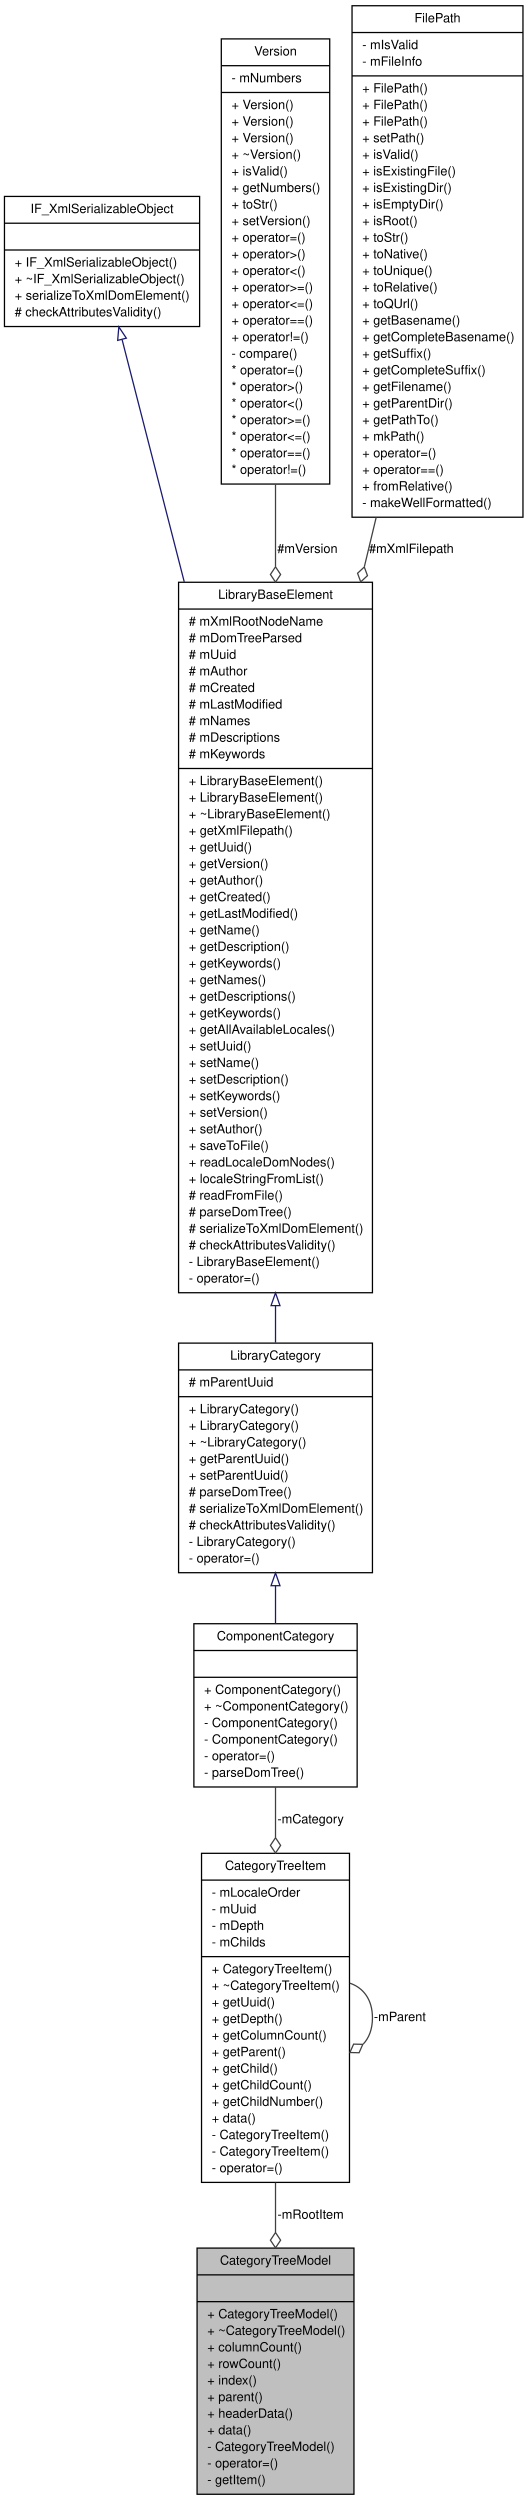
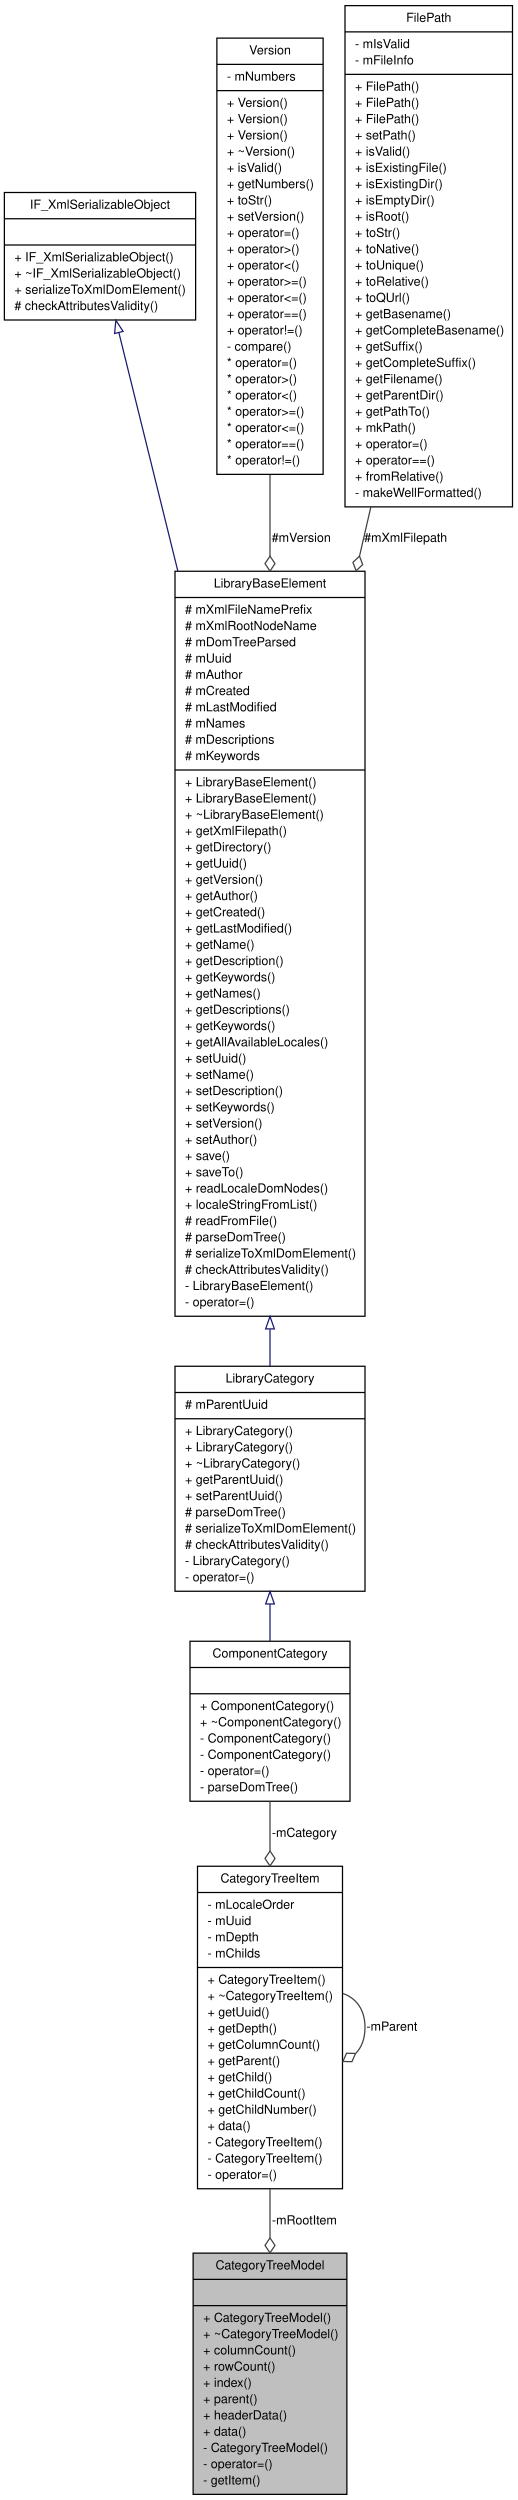
- <svg xmlns="http://www.w3.org/2000/svg" xmlns:xlink="http://www.w3.org/1999/xlink" width="414pt" height="1960pt" viewBox="0.00 0.00 414.00 1960.00">
-   <g id="graph1" class="graph" transform="scale(1 1) rotate(0) translate(4 1956)">
-     <polygon fill="white" stroke="white" points="-4,5 -4,-1956 411,-1956 411,5 -4,5" />
+ <svg xmlns="http://www.w3.org/2000/svg" xmlns:xlink="http://www.w3.org/1999/xlink" width="414pt" height="2000pt" viewBox="0.00 0.00 414.00 2000.00">
+   <g id="graph1" class="graph" transform="scale(1 1) rotate(0) translate(4 1996)">
+     <polygon fill="white" stroke="white" points="-4,5 -4,-1996 411,-1996 411,5 -4,5" />
    <g id="node1" class="node">
      <polygon fill="#bfbfbf" stroke="black" points="150.5,-0.5 150.5,-193.5 273.5,-193.5 273.5,-0.5 150.5,-0.5" />
      <text text-anchor="middle" x="212" y="-180.5" font-family="Helvetica,sans-Serif" font-size="10.00">CategoryTreeModel</text>
      <polyline fill="none" stroke="black" points="150.5,-172.5 273.5,-172.5 " />
      <text text-anchor="middle" x="212" y="-159.5" font-family="Helvetica,sans-Serif" font-size="10.00"> </text>
      <polyline fill="none" stroke="black" points="150.5,-151.5 273.5,-151.5 " />
      <text text-anchor="start" x="158.5" y="-138.5" font-family="Helvetica,sans-Serif" font-size="10.00">+ CategoryTreeModel()</text>
      <text text-anchor="start" x="158.5" y="-125.5" font-family="Helvetica,sans-Serif" font-size="10.00">+ ~CategoryTreeModel()</text>
      <text text-anchor="start" x="158.5" y="-112.5" font-family="Helvetica,sans-Serif" font-size="10.00">+ columnCount()</text>
      <text text-anchor="start" x="158.5" y="-99.5" font-family="Helvetica,sans-Serif" font-size="10.00">+ rowCount()</text>
      <text text-anchor="start" x="158.5" y="-86.5" font-family="Helvetica,sans-Serif" font-size="10.00">+ index()</text>
      <text text-anchor="start" x="158.5" y="-73.5" font-family="Helvetica,sans-Serif" font-size="10.00">+ parent()</text>
      <text text-anchor="start" x="158.5" y="-60.5" font-family="Helvetica,sans-Serif" font-size="10.00">+ headerData()</text>
      <text text-anchor="start" x="158.5" y="-47.5" font-family="Helvetica,sans-Serif" font-size="10.00">+ data()</text>
      <text text-anchor="start" x="158.5" y="-34.5" font-family="Helvetica,sans-Serif" font-size="10.00">- CategoryTreeModel()</text>
      <text text-anchor="start" x="158.5" y="-21.5" font-family="Helvetica,sans-Serif" font-size="10.00">- operator=()</text>
      <text text-anchor="start" x="158.5" y="-8.5" font-family="Helvetica,sans-Serif" font-size="10.00">- getItem()</text>
    </g>
    <g id="node2" class="node">
      <a xlink:href="../../dd/df7/classlibrary_1_1_category_tree_item.html" target="_top" xlink:title="The CategoryTreeItem class. ">
        <polygon fill="white" stroke="black" points="154,-245 154,-503 270,-503 270,-245 154,-245" />
        <text text-anchor="middle" x="212" y="-490" font-family="Helvetica,sans-Serif" font-size="10.00">CategoryTreeItem</text>
        <polyline fill="none" stroke="black" points="154,-482 270,-482 " />
        <text text-anchor="start" x="162" y="-469" font-family="Helvetica,sans-Serif" font-size="10.00">- mLocaleOrder</text>
        <text text-anchor="start" x="162" y="-456" font-family="Helvetica,sans-Serif" font-size="10.00">- mUuid</text>
        <text text-anchor="start" x="162" y="-443" font-family="Helvetica,sans-Serif" font-size="10.00">- mDepth</text>
        <text text-anchor="start" x="162" y="-430" font-family="Helvetica,sans-Serif" font-size="10.00">- mChilds</text>
        <polyline fill="none" stroke="black" points="154,-422 270,-422 " />
        <text text-anchor="start" x="162" y="-409" font-family="Helvetica,sans-Serif" font-size="10.00">+ CategoryTreeItem()</text>
        <text text-anchor="start" x="162" y="-396" font-family="Helvetica,sans-Serif" font-size="10.00">+ ~CategoryTreeItem()</text>
        <text text-anchor="start" x="162" y="-383" font-family="Helvetica,sans-Serif" font-size="10.00">+ getUuid()</text>
        <text text-anchor="start" x="162" y="-370" font-family="Helvetica,sans-Serif" font-size="10.00">+ getDepth()</text>
        <text text-anchor="start" x="162" y="-357" font-family="Helvetica,sans-Serif" font-size="10.00">+ getColumnCount()</text>
        <text text-anchor="start" x="162" y="-344" font-family="Helvetica,sans-Serif" font-size="10.00">+ getParent()</text>
        <text text-anchor="start" x="162" y="-331" font-family="Helvetica,sans-Serif" font-size="10.00">+ getChild()</text>
        <text text-anchor="start" x="162" y="-318" font-family="Helvetica,sans-Serif" font-size="10.00">+ getChildCount()</text>
        <text text-anchor="start" x="162" y="-305" font-family="Helvetica,sans-Serif" font-size="10.00">+ getChildNumber()</text>
        <text text-anchor="start" x="162" y="-292" font-family="Helvetica,sans-Serif" font-size="10.00">+ data()</text>
        <text text-anchor="start" x="162" y="-279" font-family="Helvetica,sans-Serif" font-size="10.00">- CategoryTreeItem()</text>
        <text text-anchor="start" x="162" y="-266" font-family="Helvetica,sans-Serif" font-size="10.00">- CategoryTreeItem()</text>
        <text text-anchor="start" x="162" y="-253" font-family="Helvetica,sans-Serif" font-size="10.00">- operator=()</text>
      </a>
    </g>
    <g id="edge2" class="edge">
      <path fill="none" stroke="#404040" d="M212,-244.826C212,-231.786 212,-218.635 212,-205.839" />
      <polygon fill="none" stroke="#404040" points="212,-205.694 208,-199.694 212,-193.694 216,-199.694 212,-205.694" />
      <text text-anchor="middle" x="239.5" y="-216.5" font-family="Helvetica,sans-Serif" font-size="10.00"> -mRootItem</text>
    </g>
    <g id="edge4" class="edge">
      <path fill="none" stroke="#404040" d="M270.312,-401.181C280.726,-397.648 288,-388.588 288,-374 288,-365.111 285.299,-358.274 280.832,-353.489" />
      <polygon fill="none" stroke="#404040" points="280.446,-353.245 273.237,-353.41 270.312,-346.819 277.521,-346.653 280.446,-353.245" />
      <text text-anchor="middle" x="309.5" y="-371.5" font-family="Helvetica,sans-Serif" font-size="10.00"> -mParent</text>
    </g>
    <g id="node5" class="node">
      <a xlink:href="../../da/dc5/classlibrary_1_1_component_category.html" target="_top" xlink:title="The ComponentCategory class. ">
        <polygon fill="white" stroke="black" points="148,-555 148,-683 276,-683 276,-555 148,-555" />
        <text text-anchor="middle" x="212" y="-670" font-family="Helvetica,sans-Serif" font-size="10.00">ComponentCategory</text>
        <polyline fill="none" stroke="black" points="148,-662 276,-662 " />
        <text text-anchor="middle" x="212" y="-649" font-family="Helvetica,sans-Serif" font-size="10.00"> </text>
        <polyline fill="none" stroke="black" points="148,-641 276,-641 " />
        <text text-anchor="start" x="156" y="-628" font-family="Helvetica,sans-Serif" font-size="10.00">+ ComponentCategory()</text>
        <text text-anchor="start" x="156" y="-615" font-family="Helvetica,sans-Serif" font-size="10.00">+ ~ComponentCategory()</text>
        <text text-anchor="start" x="156" y="-602" font-family="Helvetica,sans-Serif" font-size="10.00">- ComponentCategory()</text>
        <text text-anchor="start" x="156" y="-589" font-family="Helvetica,sans-Serif" font-size="10.00">- ComponentCategory()</text>
        <text text-anchor="start" x="156" y="-576" font-family="Helvetica,sans-Serif" font-size="10.00">- operator=()</text>
        <text text-anchor="start" x="156" y="-563" font-family="Helvetica,sans-Serif" font-size="10.00">- parseDomTree()</text>
      </a>
    </g>
    <g id="edge6" class="edge">
      <path fill="none" stroke="#404040" d="M212,-554.949C212,-542.558 212,-529.124 212,-515.365" />
      <polygon fill="none" stroke="#404040" points="212,-515.209 208,-509.209 212,-503.209 216,-509.209 212,-515.209" />
      <text text-anchor="middle" x="239.5" y="-526.5" font-family="Helvetica,sans-Serif" font-size="10.00"> -mCategory</text>
    </g>
    <g id="node7" class="node">
      <a xlink:href="../../d3/d60/classlibrary_1_1_library_category.html" target="_top" xlink:title="The LibraryCategory class extends the LibraryBaseElement class with some attributes and methods which...">
        <polygon fill="white" stroke="black" points="136,-723 136,-903 288,-903 288,-723 136,-723" />
        <text text-anchor="middle" x="212" y="-890" font-family="Helvetica,sans-Serif" font-size="10.00">LibraryCategory</text>
        <polyline fill="none" stroke="black" points="136,-882 288,-882 " />
        <text text-anchor="start" x="144" y="-869" font-family="Helvetica,sans-Serif" font-size="10.00"># mParentUuid</text>
        <polyline fill="none" stroke="black" points="136,-861 288,-861 " />
        <text text-anchor="start" x="144" y="-848" font-family="Helvetica,sans-Serif" font-size="10.00">+ LibraryCategory()</text>
        <text text-anchor="start" x="144" y="-835" font-family="Helvetica,sans-Serif" font-size="10.00">+ LibraryCategory()</text>
        <text text-anchor="start" x="144" y="-822" font-family="Helvetica,sans-Serif" font-size="10.00">+ ~LibraryCategory()</text>
        <text text-anchor="start" x="144" y="-809" font-family="Helvetica,sans-Serif" font-size="10.00">+ getParentUuid()</text>
        <text text-anchor="start" x="144" y="-796" font-family="Helvetica,sans-Serif" font-size="10.00">+ setParentUuid()</text>
        <text text-anchor="start" x="144" y="-783" font-family="Helvetica,sans-Serif" font-size="10.00"># parseDomTree()</text>
        <text text-anchor="start" x="144" y="-770" font-family="Helvetica,sans-Serif" font-size="10.00"># serializeToXmlDomElement()</text>
        <text text-anchor="start" x="144" y="-757" font-family="Helvetica,sans-Serif" font-size="10.00"># checkAttributesValidity()</text>
        <text text-anchor="start" x="144" y="-744" font-family="Helvetica,sans-Serif" font-size="10.00">- LibraryCategory()</text>
        <text text-anchor="start" x="144" y="-731" font-family="Helvetica,sans-Serif" font-size="10.00">- operator=()</text>
      </a>
    </g>
    <g id="edge8" class="edge">
      <path fill="none" stroke="midnightblue" d="M212,-712.78C212,-702.744 212,-692.755 212,-683.241" />
      <polygon fill="none" stroke="midnightblue" points="208.5,-712.815 212,-722.815 215.5,-712.815 208.5,-712.815" />
    </g>
    <g id="node9" class="node">
      <a xlink:href="../../dd/d8a/classlibrary_1_1_library_base_element.html" target="_top" xlink:title="The LibraryBaseElement class. ">
-         <polygon fill="white" stroke="black" points="136,-942.5 136,-1499.5 288,-1499.5 288,-942.5 136,-942.5" />
-         <text text-anchor="middle" x="212" y="-1486.5" font-family="Helvetica,sans-Serif" font-size="10.00">LibraryBaseElement</text>
-         <polyline fill="none" stroke="black" points="136,-1478.5 288,-1478.5 " />
-         <text text-anchor="start" x="144" y="-1465.5" font-family="Helvetica,sans-Serif" font-size="10.00"># mXmlRootNodeName</text>
-         <text text-anchor="start" x="144" y="-1452.5" font-family="Helvetica,sans-Serif" font-size="10.00"># mDomTreeParsed</text>
-         <text text-anchor="start" x="144" y="-1439.5" font-family="Helvetica,sans-Serif" font-size="10.00"># mUuid</text>
-         <text text-anchor="start" x="144" y="-1426.5" font-family="Helvetica,sans-Serif" font-size="10.00"># mAuthor</text>
-         <text text-anchor="start" x="144" y="-1413.5" font-family="Helvetica,sans-Serif" font-size="10.00"># mCreated</text>
-         <text text-anchor="start" x="144" y="-1400.5" font-family="Helvetica,sans-Serif" font-size="10.00"># mLastModified</text>
-         <text text-anchor="start" x="144" y="-1387.5" font-family="Helvetica,sans-Serif" font-size="10.00"># mNames</text>
-         <text text-anchor="start" x="144" y="-1374.5" font-family="Helvetica,sans-Serif" font-size="10.00"># mDescriptions</text>
-         <text text-anchor="start" x="144" y="-1361.5" font-family="Helvetica,sans-Serif" font-size="10.00"># mKeywords</text>
-         <polyline fill="none" stroke="black" points="136,-1353.5 288,-1353.5 " />
-         <text text-anchor="start" x="144" y="-1340.5" font-family="Helvetica,sans-Serif" font-size="10.00">+ LibraryBaseElement()</text>
-         <text text-anchor="start" x="144" y="-1327.5" font-family="Helvetica,sans-Serif" font-size="10.00">+ LibraryBaseElement()</text>
-         <text text-anchor="start" x="144" y="-1314.5" font-family="Helvetica,sans-Serif" font-size="10.00">+ ~LibraryBaseElement()</text>
-         <text text-anchor="start" x="144" y="-1301.5" font-family="Helvetica,sans-Serif" font-size="10.00">+ getXmlFilepath()</text>
-         <text text-anchor="start" x="144" y="-1288.5" font-family="Helvetica,sans-Serif" font-size="10.00">+ getUuid()</text>
-         <text text-anchor="start" x="144" y="-1275.5" font-family="Helvetica,sans-Serif" font-size="10.00">+ getVersion()</text>
-         <text text-anchor="start" x="144" y="-1262.5" font-family="Helvetica,sans-Serif" font-size="10.00">+ getAuthor()</text>
-         <text text-anchor="start" x="144" y="-1249.5" font-family="Helvetica,sans-Serif" font-size="10.00">+ getCreated()</text>
-         <text text-anchor="start" x="144" y="-1236.5" font-family="Helvetica,sans-Serif" font-size="10.00">+ getLastModified()</text>
-         <text text-anchor="start" x="144" y="-1223.5" font-family="Helvetica,sans-Serif" font-size="10.00">+ getName()</text>
-         <text text-anchor="start" x="144" y="-1210.5" font-family="Helvetica,sans-Serif" font-size="10.00">+ getDescription()</text>
-         <text text-anchor="start" x="144" y="-1197.5" font-family="Helvetica,sans-Serif" font-size="10.00">+ getKeywords()</text>
-         <text text-anchor="start" x="144" y="-1184.5" font-family="Helvetica,sans-Serif" font-size="10.00">+ getNames()</text>
-         <text text-anchor="start" x="144" y="-1171.5" font-family="Helvetica,sans-Serif" font-size="10.00">+ getDescriptions()</text>
-         <text text-anchor="start" x="144" y="-1158.5" font-family="Helvetica,sans-Serif" font-size="10.00">+ getKeywords()</text>
-         <text text-anchor="start" x="144" y="-1145.5" font-family="Helvetica,sans-Serif" font-size="10.00">+ getAllAvailableLocales()</text>
-         <text text-anchor="start" x="144" y="-1132.5" font-family="Helvetica,sans-Serif" font-size="10.00">+ setUuid()</text>
-         <text text-anchor="start" x="144" y="-1119.5" font-family="Helvetica,sans-Serif" font-size="10.00">+ setName()</text>
-         <text text-anchor="start" x="144" y="-1106.5" font-family="Helvetica,sans-Serif" font-size="10.00">+ setDescription()</text>
-         <text text-anchor="start" x="144" y="-1093.5" font-family="Helvetica,sans-Serif" font-size="10.00">+ setKeywords()</text>
-         <text text-anchor="start" x="144" y="-1080.5" font-family="Helvetica,sans-Serif" font-size="10.00">+ setVersion()</text>
-         <text text-anchor="start" x="144" y="-1067.5" font-family="Helvetica,sans-Serif" font-size="10.00">+ setAuthor()</text>
-         <text text-anchor="start" x="144" y="-1054.5" font-family="Helvetica,sans-Serif" font-size="10.00">+ saveToFile()</text>
-         <text text-anchor="start" x="144" y="-1041.5" font-family="Helvetica,sans-Serif" font-size="10.00">+ readLocaleDomNodes()</text>
-         <text text-anchor="start" x="144" y="-1028.5" font-family="Helvetica,sans-Serif" font-size="10.00">+ localeStringFromList()</text>
-         <text text-anchor="start" x="144" y="-1015.5" font-family="Helvetica,sans-Serif" font-size="10.00"># readFromFile()</text>
-         <text text-anchor="start" x="144" y="-1002.5" font-family="Helvetica,sans-Serif" font-size="10.00"># parseDomTree()</text>
-         <text text-anchor="start" x="144" y="-989.5" font-family="Helvetica,sans-Serif" font-size="10.00"># serializeToXmlDomElement()</text>
-         <text text-anchor="start" x="144" y="-976.5" font-family="Helvetica,sans-Serif" font-size="10.00"># checkAttributesValidity()</text>
-         <text text-anchor="start" x="144" y="-963.5" font-family="Helvetica,sans-Serif" font-size="10.00">- LibraryBaseElement()</text>
-         <text text-anchor="start" x="144" y="-950.5" font-family="Helvetica,sans-Serif" font-size="10.00">- operator=()</text>
+         <polygon fill="white" stroke="black" points="136,-943 136,-1539 288,-1539 288,-943 136,-943" />
+         <text text-anchor="middle" x="212" y="-1526" font-family="Helvetica,sans-Serif" font-size="10.00">LibraryBaseElement</text>
+         <polyline fill="none" stroke="black" points="136,-1518 288,-1518 " />
+         <text text-anchor="start" x="144" y="-1505" font-family="Helvetica,sans-Serif" font-size="10.00"># mXmlFileNamePrefix</text>
+         <text text-anchor="start" x="144" y="-1492" font-family="Helvetica,sans-Serif" font-size="10.00"># mXmlRootNodeName</text>
+         <text text-anchor="start" x="144" y="-1479" font-family="Helvetica,sans-Serif" font-size="10.00"># mDomTreeParsed</text>
+         <text text-anchor="start" x="144" y="-1466" font-family="Helvetica,sans-Serif" font-size="10.00"># mUuid</text>
+         <text text-anchor="start" x="144" y="-1453" font-family="Helvetica,sans-Serif" font-size="10.00"># mAuthor</text>
+         <text text-anchor="start" x="144" y="-1440" font-family="Helvetica,sans-Serif" font-size="10.00"># mCreated</text>
+         <text text-anchor="start" x="144" y="-1427" font-family="Helvetica,sans-Serif" font-size="10.00"># mLastModified</text>
+         <text text-anchor="start" x="144" y="-1414" font-family="Helvetica,sans-Serif" font-size="10.00"># mNames</text>
+         <text text-anchor="start" x="144" y="-1401" font-family="Helvetica,sans-Serif" font-size="10.00"># mDescriptions</text>
+         <text text-anchor="start" x="144" y="-1388" font-family="Helvetica,sans-Serif" font-size="10.00"># mKeywords</text>
+         <polyline fill="none" stroke="black" points="136,-1380 288,-1380 " />
+         <text text-anchor="start" x="144" y="-1367" font-family="Helvetica,sans-Serif" font-size="10.00">+ LibraryBaseElement()</text>
+         <text text-anchor="start" x="144" y="-1354" font-family="Helvetica,sans-Serif" font-size="10.00">+ LibraryBaseElement()</text>
+         <text text-anchor="start" x="144" y="-1341" font-family="Helvetica,sans-Serif" font-size="10.00">+ ~LibraryBaseElement()</text>
+         <text text-anchor="start" x="144" y="-1328" font-family="Helvetica,sans-Serif" font-size="10.00">+ getXmlFilepath()</text>
+         <text text-anchor="start" x="144" y="-1315" font-family="Helvetica,sans-Serif" font-size="10.00">+ getDirectory()</text>
+         <text text-anchor="start" x="144" y="-1302" font-family="Helvetica,sans-Serif" font-size="10.00">+ getUuid()</text>
+         <text text-anchor="start" x="144" y="-1289" font-family="Helvetica,sans-Serif" font-size="10.00">+ getVersion()</text>
+         <text text-anchor="start" x="144" y="-1276" font-family="Helvetica,sans-Serif" font-size="10.00">+ getAuthor()</text>
+         <text text-anchor="start" x="144" y="-1263" font-family="Helvetica,sans-Serif" font-size="10.00">+ getCreated()</text>
+         <text text-anchor="start" x="144" y="-1250" font-family="Helvetica,sans-Serif" font-size="10.00">+ getLastModified()</text>
+         <text text-anchor="start" x="144" y="-1237" font-family="Helvetica,sans-Serif" font-size="10.00">+ getName()</text>
+         <text text-anchor="start" x="144" y="-1224" font-family="Helvetica,sans-Serif" font-size="10.00">+ getDescription()</text>
+         <text text-anchor="start" x="144" y="-1211" font-family="Helvetica,sans-Serif" font-size="10.00">+ getKeywords()</text>
+         <text text-anchor="start" x="144" y="-1198" font-family="Helvetica,sans-Serif" font-size="10.00">+ getNames()</text>
+         <text text-anchor="start" x="144" y="-1185" font-family="Helvetica,sans-Serif" font-size="10.00">+ getDescriptions()</text>
+         <text text-anchor="start" x="144" y="-1172" font-family="Helvetica,sans-Serif" font-size="10.00">+ getKeywords()</text>
+         <text text-anchor="start" x="144" y="-1159" font-family="Helvetica,sans-Serif" font-size="10.00">+ getAllAvailableLocales()</text>
+         <text text-anchor="start" x="144" y="-1146" font-family="Helvetica,sans-Serif" font-size="10.00">+ setUuid()</text>
+         <text text-anchor="start" x="144" y="-1133" font-family="Helvetica,sans-Serif" font-size="10.00">+ setName()</text>
+         <text text-anchor="start" x="144" y="-1120" font-family="Helvetica,sans-Serif" font-size="10.00">+ setDescription()</text>
+         <text text-anchor="start" x="144" y="-1107" font-family="Helvetica,sans-Serif" font-size="10.00">+ setKeywords()</text>
+         <text text-anchor="start" x="144" y="-1094" font-family="Helvetica,sans-Serif" font-size="10.00">+ setVersion()</text>
+         <text text-anchor="start" x="144" y="-1081" font-family="Helvetica,sans-Serif" font-size="10.00">+ setAuthor()</text>
+         <text text-anchor="start" x="144" y="-1068" font-family="Helvetica,sans-Serif" font-size="10.00">+ save()</text>
+         <text text-anchor="start" x="144" y="-1055" font-family="Helvetica,sans-Serif" font-size="10.00">+ saveTo()</text>
+         <text text-anchor="start" x="144" y="-1042" font-family="Helvetica,sans-Serif" font-size="10.00">+ readLocaleDomNodes()</text>
+         <text text-anchor="start" x="144" y="-1029" font-family="Helvetica,sans-Serif" font-size="10.00">+ localeStringFromList()</text>
+         <text text-anchor="start" x="144" y="-1016" font-family="Helvetica,sans-Serif" font-size="10.00"># readFromFile()</text>
+         <text text-anchor="start" x="144" y="-1003" font-family="Helvetica,sans-Serif" font-size="10.00"># parseDomTree()</text>
+         <text text-anchor="start" x="144" y="-990" font-family="Helvetica,sans-Serif" font-size="10.00"># serializeToXmlDomElement()</text>
+         <text text-anchor="start" x="144" y="-977" font-family="Helvetica,sans-Serif" font-size="10.00"># checkAttributesValidity()</text>
+         <text text-anchor="start" x="144" y="-964" font-family="Helvetica,sans-Serif" font-size="10.00">- LibraryBaseElement()</text>
+         <text text-anchor="start" x="144" y="-951" font-family="Helvetica,sans-Serif" font-size="10.00">- operator=()</text>
      </a>
    </g>
    <g id="edge10" class="edge">
-       <path fill="none" stroke="midnightblue" d="M212,-932.266C212,-922.263 212,-912.591 212,-903.374" />
-       <polygon fill="none" stroke="midnightblue" points="208.5,-932.374 212,-942.374 215.5,-932.374 208.5,-932.374" />
+       <path fill="none" stroke="midnightblue" d="M212,-932.552C212,-922.352 212,-912.51 212,-903.15" />
+       <polygon fill="none" stroke="midnightblue" points="208.5,-932.866 212,-942.866 215.5,-932.866 208.5,-932.866" />
    </g>
    <g id="node11" class="node">
      <a xlink:href="../../d9/d3d/class_i_f___xml_serializable_object.html" target="_top" xlink:title="The IF_XmlSerializableObject class provides an interface for classes which are serializable/deseriali...">
-         <polygon fill="white" stroke="black" points="-0.5,-1700 -0.5,-1802 152.5,-1802 152.5,-1700 -0.5,-1700" />
-         <text text-anchor="middle" x="76" y="-1789" font-family="Helvetica,sans-Serif" font-size="10.00">IF_XmlSerializableObject</text>
-         <polyline fill="none" stroke="black" points="-0.5,-1781 152.5,-1781 " />
-         <text text-anchor="middle" x="76" y="-1768" font-family="Helvetica,sans-Serif" font-size="10.00"> </text>
-         <polyline fill="none" stroke="black" points="-0.5,-1760 152.5,-1760 " />
-         <text text-anchor="start" x="7.5" y="-1747" font-family="Helvetica,sans-Serif" font-size="10.00">+ IF_XmlSerializableObject()</text>
-         <text text-anchor="start" x="7.5" y="-1734" font-family="Helvetica,sans-Serif" font-size="10.00">+ ~IF_XmlSerializableObject()</text>
-         <text text-anchor="start" x="7.5" y="-1721" font-family="Helvetica,sans-Serif" font-size="10.00">+ serializeToXmlDomElement()</text>
-         <text text-anchor="start" x="7.5" y="-1708" font-family="Helvetica,sans-Serif" font-size="10.00"># checkAttributesValidity()</text>
+         <polygon fill="white" stroke="black" points="-0.5,-1740 -0.5,-1842 152.5,-1842 152.5,-1740 -0.5,-1740" />
+         <text text-anchor="middle" x="76" y="-1829" font-family="Helvetica,sans-Serif" font-size="10.00">IF_XmlSerializableObject</text>
+         <polyline fill="none" stroke="black" points="-0.5,-1821 152.5,-1821 " />
+         <text text-anchor="middle" x="76" y="-1808" font-family="Helvetica,sans-Serif" font-size="10.00"> </text>
+         <polyline fill="none" stroke="black" points="-0.5,-1800 152.5,-1800 " />
+         <text text-anchor="start" x="7.5" y="-1787" font-family="Helvetica,sans-Serif" font-size="10.00">+ IF_XmlSerializableObject()</text>
+         <text text-anchor="start" x="7.5" y="-1774" font-family="Helvetica,sans-Serif" font-size="10.00">+ ~IF_XmlSerializableObject()</text>
+         <text text-anchor="start" x="7.5" y="-1761" font-family="Helvetica,sans-Serif" font-size="10.00">+ serializeToXmlDomElement()</text>
+         <text text-anchor="start" x="7.5" y="-1748" font-family="Helvetica,sans-Serif" font-size="10.00"># checkAttributesValidity()</text>
      </a>
    </g>
    <g id="edge12" class="edge">
-       <path fill="none" stroke="midnightblue" d="M91.699,-1689.82C103.996,-1641.9 122.053,-1571.53 140.456,-1499.81" />
-       <polygon fill="none" stroke="midnightblue" points="88.259,-1689.14 89.164,-1699.7 95.04,-1690.88 88.259,-1689.14" />
+       <path fill="none" stroke="midnightblue" d="M91.109,-1729.9C102.931,-1682.09 120.323,-1611.75 138.253,-1539.24" />
+       <polygon fill="none" stroke="midnightblue" points="87.675,-1729.2 88.672,-1739.75 94.471,-1730.88 87.675,-1729.2" />
    </g>
    <g id="node13" class="node">
      <a xlink:href="../../de/d34/class_version.html" target="_top" xlink:title="The Version class represents a version number in the format &quot;1.42.7&quot;. ">
-         <polygon fill="white" stroke="black" points="169.5,-1576.5 169.5,-1925.5 254.5,-1925.5 254.5,-1576.5 169.5,-1576.5" />
-         <text text-anchor="middle" x="212" y="-1912.5" font-family="Helvetica,sans-Serif" font-size="10.00">Version</text>
-         <polyline fill="none" stroke="black" points="169.5,-1904.5 254.5,-1904.5 " />
-         <text text-anchor="start" x="177.5" y="-1891.5" font-family="Helvetica,sans-Serif" font-size="10.00">- mNumbers</text>
-         <polyline fill="none" stroke="black" points="169.5,-1883.5 254.5,-1883.5 " />
-         <text text-anchor="start" x="177.5" y="-1870.5" font-family="Helvetica,sans-Serif" font-size="10.00">+ Version()</text>
-         <text text-anchor="start" x="177.5" y="-1857.5" font-family="Helvetica,sans-Serif" font-size="10.00">+ Version()</text>
-         <text text-anchor="start" x="177.5" y="-1844.5" font-family="Helvetica,sans-Serif" font-size="10.00">+ Version()</text>
-         <text text-anchor="start" x="177.5" y="-1831.5" font-family="Helvetica,sans-Serif" font-size="10.00">+ ~Version()</text>
-         <text text-anchor="start" x="177.5" y="-1818.5" font-family="Helvetica,sans-Serif" font-size="10.00">+ isValid()</text>
-         <text text-anchor="start" x="177.5" y="-1805.5" font-family="Helvetica,sans-Serif" font-size="10.00">+ getNumbers()</text>
-         <text text-anchor="start" x="177.5" y="-1792.5" font-family="Helvetica,sans-Serif" font-size="10.00">+ toStr()</text>
-         <text text-anchor="start" x="177.5" y="-1779.5" font-family="Helvetica,sans-Serif" font-size="10.00">+ setVersion()</text>
-         <text text-anchor="start" x="177.5" y="-1766.5" font-family="Helvetica,sans-Serif" font-size="10.00">+ operator=()</text>
-         <text text-anchor="start" x="177.5" y="-1753.5" font-family="Helvetica,sans-Serif" font-size="10.00">+ operator&gt;()</text>
-         <text text-anchor="start" x="177.5" y="-1740.5" font-family="Helvetica,sans-Serif" font-size="10.00">+ operator&lt;()</text>
-         <text text-anchor="start" x="177.5" y="-1727.5" font-family="Helvetica,sans-Serif" font-size="10.00">+ operator&gt;=()</text>
-         <text text-anchor="start" x="177.5" y="-1714.5" font-family="Helvetica,sans-Serif" font-size="10.00">+ operator&lt;=()</text>
-         <text text-anchor="start" x="177.5" y="-1701.5" font-family="Helvetica,sans-Serif" font-size="10.00">+ operator==()</text>
-         <text text-anchor="start" x="177.5" y="-1688.5" font-family="Helvetica,sans-Serif" font-size="10.00">+ operator!=()</text>
-         <text text-anchor="start" x="177.5" y="-1675.5" font-family="Helvetica,sans-Serif" font-size="10.00">- compare()</text>
-         <text text-anchor="start" x="177.5" y="-1662.5" font-family="Helvetica,sans-Serif" font-size="10.00">* operator=()</text>
-         <text text-anchor="start" x="177.5" y="-1649.5" font-family="Helvetica,sans-Serif" font-size="10.00">* operator&gt;()</text>
-         <text text-anchor="start" x="177.5" y="-1636.5" font-family="Helvetica,sans-Serif" font-size="10.00">* operator&lt;()</text>
-         <text text-anchor="start" x="177.5" y="-1623.5" font-family="Helvetica,sans-Serif" font-size="10.00">* operator&gt;=()</text>
-         <text text-anchor="start" x="177.5" y="-1610.5" font-family="Helvetica,sans-Serif" font-size="10.00">* operator&lt;=()</text>
-         <text text-anchor="start" x="177.5" y="-1597.5" font-family="Helvetica,sans-Serif" font-size="10.00">* operator==()</text>
-         <text text-anchor="start" x="177.5" y="-1584.5" font-family="Helvetica,sans-Serif" font-size="10.00">* operator!=()</text>
+         <polygon fill="white" stroke="black" points="169.5,-1616.5 169.5,-1965.5 254.5,-1965.5 254.5,-1616.5 169.5,-1616.5" />
+         <text text-anchor="middle" x="212" y="-1952.5" font-family="Helvetica,sans-Serif" font-size="10.00">Version</text>
+         <polyline fill="none" stroke="black" points="169.5,-1944.5 254.5,-1944.5 " />
+         <text text-anchor="start" x="177.5" y="-1931.5" font-family="Helvetica,sans-Serif" font-size="10.00">- mNumbers</text>
+         <polyline fill="none" stroke="black" points="169.5,-1923.5 254.5,-1923.5 " />
+         <text text-anchor="start" x="177.5" y="-1910.5" font-family="Helvetica,sans-Serif" font-size="10.00">+ Version()</text>
+         <text text-anchor="start" x="177.5" y="-1897.5" font-family="Helvetica,sans-Serif" font-size="10.00">+ Version()</text>
+         <text text-anchor="start" x="177.5" y="-1884.5" font-family="Helvetica,sans-Serif" font-size="10.00">+ Version()</text>
+         <text text-anchor="start" x="177.5" y="-1871.5" font-family="Helvetica,sans-Serif" font-size="10.00">+ ~Version()</text>
+         <text text-anchor="start" x="177.5" y="-1858.5" font-family="Helvetica,sans-Serif" font-size="10.00">+ isValid()</text>
+         <text text-anchor="start" x="177.5" y="-1845.5" font-family="Helvetica,sans-Serif" font-size="10.00">+ getNumbers()</text>
+         <text text-anchor="start" x="177.5" y="-1832.5" font-family="Helvetica,sans-Serif" font-size="10.00">+ toStr()</text>
+         <text text-anchor="start" x="177.5" y="-1819.5" font-family="Helvetica,sans-Serif" font-size="10.00">+ setVersion()</text>
+         <text text-anchor="start" x="177.5" y="-1806.5" font-family="Helvetica,sans-Serif" font-size="10.00">+ operator=()</text>
+         <text text-anchor="start" x="177.5" y="-1793.5" font-family="Helvetica,sans-Serif" font-size="10.00">+ operator&gt;()</text>
+         <text text-anchor="start" x="177.5" y="-1780.5" font-family="Helvetica,sans-Serif" font-size="10.00">+ operator&lt;()</text>
+         <text text-anchor="start" x="177.5" y="-1767.5" font-family="Helvetica,sans-Serif" font-size="10.00">+ operator&gt;=()</text>
+         <text text-anchor="start" x="177.5" y="-1754.5" font-family="Helvetica,sans-Serif" font-size="10.00">+ operator&lt;=()</text>
+         <text text-anchor="start" x="177.5" y="-1741.5" font-family="Helvetica,sans-Serif" font-size="10.00">+ operator==()</text>
+         <text text-anchor="start" x="177.5" y="-1728.5" font-family="Helvetica,sans-Serif" font-size="10.00">+ operator!=()</text>
+         <text text-anchor="start" x="177.5" y="-1715.5" font-family="Helvetica,sans-Serif" font-size="10.00">- compare()</text>
+         <text text-anchor="start" x="177.5" y="-1702.5" font-family="Helvetica,sans-Serif" font-size="10.00">* operator=()</text>
+         <text text-anchor="start" x="177.5" y="-1689.5" font-family="Helvetica,sans-Serif" font-size="10.00">* operator&gt;()</text>
+         <text text-anchor="start" x="177.5" y="-1676.5" font-family="Helvetica,sans-Serif" font-size="10.00">* operator&lt;()</text>
+         <text text-anchor="start" x="177.5" y="-1663.5" font-family="Helvetica,sans-Serif" font-size="10.00">* operator&gt;=()</text>
+         <text text-anchor="start" x="177.5" y="-1650.5" font-family="Helvetica,sans-Serif" font-size="10.00">* operator&lt;=()</text>
+         <text text-anchor="start" x="177.5" y="-1637.5" font-family="Helvetica,sans-Serif" font-size="10.00">* operator==()</text>
+         <text text-anchor="start" x="177.5" y="-1624.5" font-family="Helvetica,sans-Serif" font-size="10.00">* operator!=()</text>
      </a>
    </g>
    <g id="edge14" class="edge">
-       <path fill="none" stroke="#404040" d="M212,-1576.36C212,-1555.49 212,-1533.77 212,-1511.82" />
-       <polygon fill="none" stroke="#404040" points="212,-1511.6 208,-1505.6 212,-1499.6 216,-1505.6 212,-1511.6" />
-       <text text-anchor="middle" x="237" y="-1522.5" font-family="Helvetica,sans-Serif" font-size="10.00"> #mVersion</text>
+       <path fill="none" stroke="#404040" d="M212,-1616.22C212,-1595.22 212,-1573.32 212,-1551.11" />
+       <polygon fill="none" stroke="#404040" points="212,-1551.11 208,-1545.11 212,-1539.11 216,-1545.11 212,-1551.11" />
+       <text text-anchor="middle" x="237" y="-1562.5" font-family="Helvetica,sans-Serif" font-size="10.00"> #mVersion</text>
    </g>
    <g id="node15" class="node">
      <a xlink:href="../../d4/d1c/class_file_path.html" target="_top" xlink:title="This class represents absolute, well-formatted paths to files or directories. ">
-         <polygon fill="white" stroke="black" points="272,-1550.5 272,-1951.5 406,-1951.5 406,-1550.5 272,-1550.5" />
-         <text text-anchor="middle" x="339" y="-1938.5" font-family="Helvetica,sans-Serif" font-size="10.00">FilePath</text>
-         <polyline fill="none" stroke="black" points="272,-1930.5 406,-1930.5 " />
-         <text text-anchor="start" x="280" y="-1917.5" font-family="Helvetica,sans-Serif" font-size="10.00">- mIsValid</text>
-         <text text-anchor="start" x="280" y="-1904.5" font-family="Helvetica,sans-Serif" font-size="10.00">- mFileInfo</text>
-         <polyline fill="none" stroke="black" points="272,-1896.5 406,-1896.5 " />
-         <text text-anchor="start" x="280" y="-1883.5" font-family="Helvetica,sans-Serif" font-size="10.00">+ FilePath()</text>
-         <text text-anchor="start" x="280" y="-1870.5" font-family="Helvetica,sans-Serif" font-size="10.00">+ FilePath()</text>
-         <text text-anchor="start" x="280" y="-1857.5" font-family="Helvetica,sans-Serif" font-size="10.00">+ FilePath()</text>
-         <text text-anchor="start" x="280" y="-1844.5" font-family="Helvetica,sans-Serif" font-size="10.00">+ setPath()</text>
-         <text text-anchor="start" x="280" y="-1831.5" font-family="Helvetica,sans-Serif" font-size="10.00">+ isValid()</text>
-         <text text-anchor="start" x="280" y="-1818.5" font-family="Helvetica,sans-Serif" font-size="10.00">+ isExistingFile()</text>
-         <text text-anchor="start" x="280" y="-1805.5" font-family="Helvetica,sans-Serif" font-size="10.00">+ isExistingDir()</text>
-         <text text-anchor="start" x="280" y="-1792.5" font-family="Helvetica,sans-Serif" font-size="10.00">+ isEmptyDir()</text>
-         <text text-anchor="start" x="280" y="-1779.5" font-family="Helvetica,sans-Serif" font-size="10.00">+ isRoot()</text>
-         <text text-anchor="start" x="280" y="-1766.5" font-family="Helvetica,sans-Serif" font-size="10.00">+ toStr()</text>
-         <text text-anchor="start" x="280" y="-1753.5" font-family="Helvetica,sans-Serif" font-size="10.00">+ toNative()</text>
-         <text text-anchor="start" x="280" y="-1740.5" font-family="Helvetica,sans-Serif" font-size="10.00">+ toUnique()</text>
-         <text text-anchor="start" x="280" y="-1727.5" font-family="Helvetica,sans-Serif" font-size="10.00">+ toRelative()</text>
-         <text text-anchor="start" x="280" y="-1714.5" font-family="Helvetica,sans-Serif" font-size="10.00">+ toQUrl()</text>
-         <text text-anchor="start" x="280" y="-1701.5" font-family="Helvetica,sans-Serif" font-size="10.00">+ getBasename()</text>
-         <text text-anchor="start" x="280" y="-1688.5" font-family="Helvetica,sans-Serif" font-size="10.00">+ getCompleteBasename()</text>
-         <text text-anchor="start" x="280" y="-1675.5" font-family="Helvetica,sans-Serif" font-size="10.00">+ getSuffix()</text>
-         <text text-anchor="start" x="280" y="-1662.5" font-family="Helvetica,sans-Serif" font-size="10.00">+ getCompleteSuffix()</text>
-         <text text-anchor="start" x="280" y="-1649.5" font-family="Helvetica,sans-Serif" font-size="10.00">+ getFilename()</text>
-         <text text-anchor="start" x="280" y="-1636.5" font-family="Helvetica,sans-Serif" font-size="10.00">+ getParentDir()</text>
-         <text text-anchor="start" x="280" y="-1623.5" font-family="Helvetica,sans-Serif" font-size="10.00">+ getPathTo()</text>
-         <text text-anchor="start" x="280" y="-1610.5" font-family="Helvetica,sans-Serif" font-size="10.00">+ mkPath()</text>
-         <text text-anchor="start" x="280" y="-1597.5" font-family="Helvetica,sans-Serif" font-size="10.00">+ operator=()</text>
-         <text text-anchor="start" x="280" y="-1584.5" font-family="Helvetica,sans-Serif" font-size="10.00">+ operator==()</text>
-         <text text-anchor="start" x="280" y="-1571.5" font-family="Helvetica,sans-Serif" font-size="10.00">+ fromRelative()</text>
-         <text text-anchor="start" x="280" y="-1558.5" font-family="Helvetica,sans-Serif" font-size="10.00">- makeWellFormatted()</text>
+         <polygon fill="white" stroke="black" points="272,-1590.5 272,-1991.5 406,-1991.5 406,-1590.5 272,-1590.5" />
+         <text text-anchor="middle" x="339" y="-1978.5" font-family="Helvetica,sans-Serif" font-size="10.00">FilePath</text>
+         <polyline fill="none" stroke="black" points="272,-1970.5 406,-1970.5 " />
+         <text text-anchor="start" x="280" y="-1957.5" font-family="Helvetica,sans-Serif" font-size="10.00">- mIsValid</text>
+         <text text-anchor="start" x="280" y="-1944.5" font-family="Helvetica,sans-Serif" font-size="10.00">- mFileInfo</text>
+         <polyline fill="none" stroke="black" points="272,-1936.5 406,-1936.5 " />
+         <text text-anchor="start" x="280" y="-1923.5" font-family="Helvetica,sans-Serif" font-size="10.00">+ FilePath()</text>
+         <text text-anchor="start" x="280" y="-1910.5" font-family="Helvetica,sans-Serif" font-size="10.00">+ FilePath()</text>
+         <text text-anchor="start" x="280" y="-1897.5" font-family="Helvetica,sans-Serif" font-size="10.00">+ FilePath()</text>
+         <text text-anchor="start" x="280" y="-1884.5" font-family="Helvetica,sans-Serif" font-size="10.00">+ setPath()</text>
+         <text text-anchor="start" x="280" y="-1871.5" font-family="Helvetica,sans-Serif" font-size="10.00">+ isValid()</text>
+         <text text-anchor="start" x="280" y="-1858.5" font-family="Helvetica,sans-Serif" font-size="10.00">+ isExistingFile()</text>
+         <text text-anchor="start" x="280" y="-1845.5" font-family="Helvetica,sans-Serif" font-size="10.00">+ isExistingDir()</text>
+         <text text-anchor="start" x="280" y="-1832.5" font-family="Helvetica,sans-Serif" font-size="10.00">+ isEmptyDir()</text>
+         <text text-anchor="start" x="280" y="-1819.5" font-family="Helvetica,sans-Serif" font-size="10.00">+ isRoot()</text>
+         <text text-anchor="start" x="280" y="-1806.5" font-family="Helvetica,sans-Serif" font-size="10.00">+ toStr()</text>
+         <text text-anchor="start" x="280" y="-1793.5" font-family="Helvetica,sans-Serif" font-size="10.00">+ toNative()</text>
+         <text text-anchor="start" x="280" y="-1780.5" font-family="Helvetica,sans-Serif" font-size="10.00">+ toUnique()</text>
+         <text text-anchor="start" x="280" y="-1767.5" font-family="Helvetica,sans-Serif" font-size="10.00">+ toRelative()</text>
+         <text text-anchor="start" x="280" y="-1754.5" font-family="Helvetica,sans-Serif" font-size="10.00">+ toQUrl()</text>
+         <text text-anchor="start" x="280" y="-1741.5" font-family="Helvetica,sans-Serif" font-size="10.00">+ getBasename()</text>
+         <text text-anchor="start" x="280" y="-1728.5" font-family="Helvetica,sans-Serif" font-size="10.00">+ getCompleteBasename()</text>
+         <text text-anchor="start" x="280" y="-1715.5" font-family="Helvetica,sans-Serif" font-size="10.00">+ getSuffix()</text>
+         <text text-anchor="start" x="280" y="-1702.5" font-family="Helvetica,sans-Serif" font-size="10.00">+ getCompleteSuffix()</text>
+         <text text-anchor="start" x="280" y="-1689.5" font-family="Helvetica,sans-Serif" font-size="10.00">+ getFilename()</text>
+         <text text-anchor="start" x="280" y="-1676.5" font-family="Helvetica,sans-Serif" font-size="10.00">+ getParentDir()</text>
+         <text text-anchor="start" x="280" y="-1663.5" font-family="Helvetica,sans-Serif" font-size="10.00">+ getPathTo()</text>
+         <text text-anchor="start" x="280" y="-1650.5" font-family="Helvetica,sans-Serif" font-size="10.00">+ mkPath()</text>
+         <text text-anchor="start" x="280" y="-1637.5" font-family="Helvetica,sans-Serif" font-size="10.00">+ operator=()</text>
+         <text text-anchor="start" x="280" y="-1624.5" font-family="Helvetica,sans-Serif" font-size="10.00">+ operator==()</text>
+         <text text-anchor="start" x="280" y="-1611.5" font-family="Helvetica,sans-Serif" font-size="10.00">+ fromRelative()</text>
+         <text text-anchor="start" x="280" y="-1598.5" font-family="Helvetica,sans-Serif" font-size="10.00">- makeWellFormatted()</text>
      </a>
    </g>
    <g id="edge16" class="edge">
-       <path fill="none" stroke="#404040" d="M290.896,-1550.25C287.859,-1537.58 284.772,-1524.7 281.665,-1511.73" />
-       <polygon fill="none" stroke="#404040" points="281.604,-1511.47 276.316,-1506.57 278.807,-1499.8 284.096,-1504.71 281.604,-1511.47" />
-       <text text-anchor="middle" x="318.5" y="-1522.5" font-family="Helvetica,sans-Serif" font-size="10.00"> #mXmlFilepath</text>
+       <path fill="none" stroke="#404040" d="M292.701,-1590.49C289.713,-1577.55 286.67,-1564.37 283.601,-1551.08" />
+       <polygon fill="none" stroke="#404040" points="283.598,-1551.07 278.351,-1546.12 280.898,-1539.38 286.145,-1544.32 283.598,-1551.07" />
+       <text text-anchor="middle" x="320.5" y="-1562.5" font-family="Helvetica,sans-Serif" font-size="10.00"> #mXmlFilepath</text>
    </g>
  </g>
</svg>
